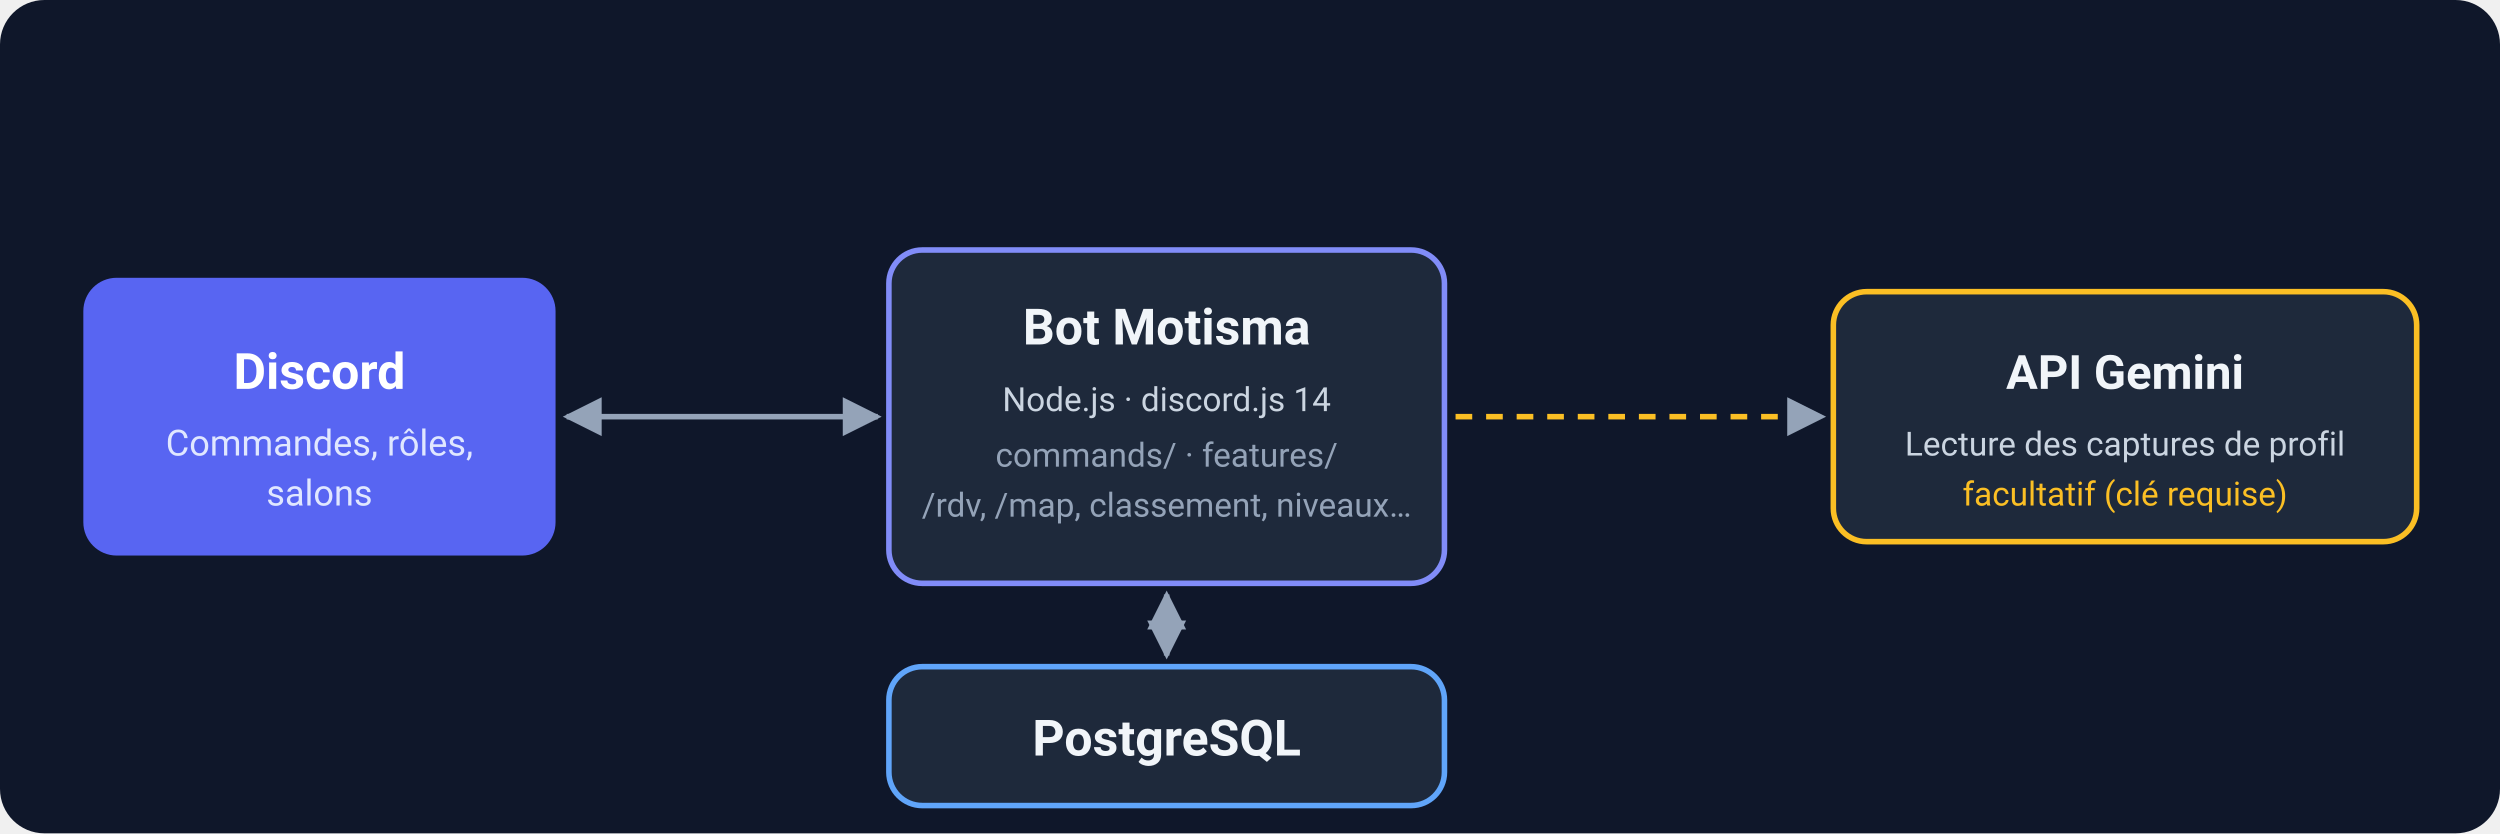
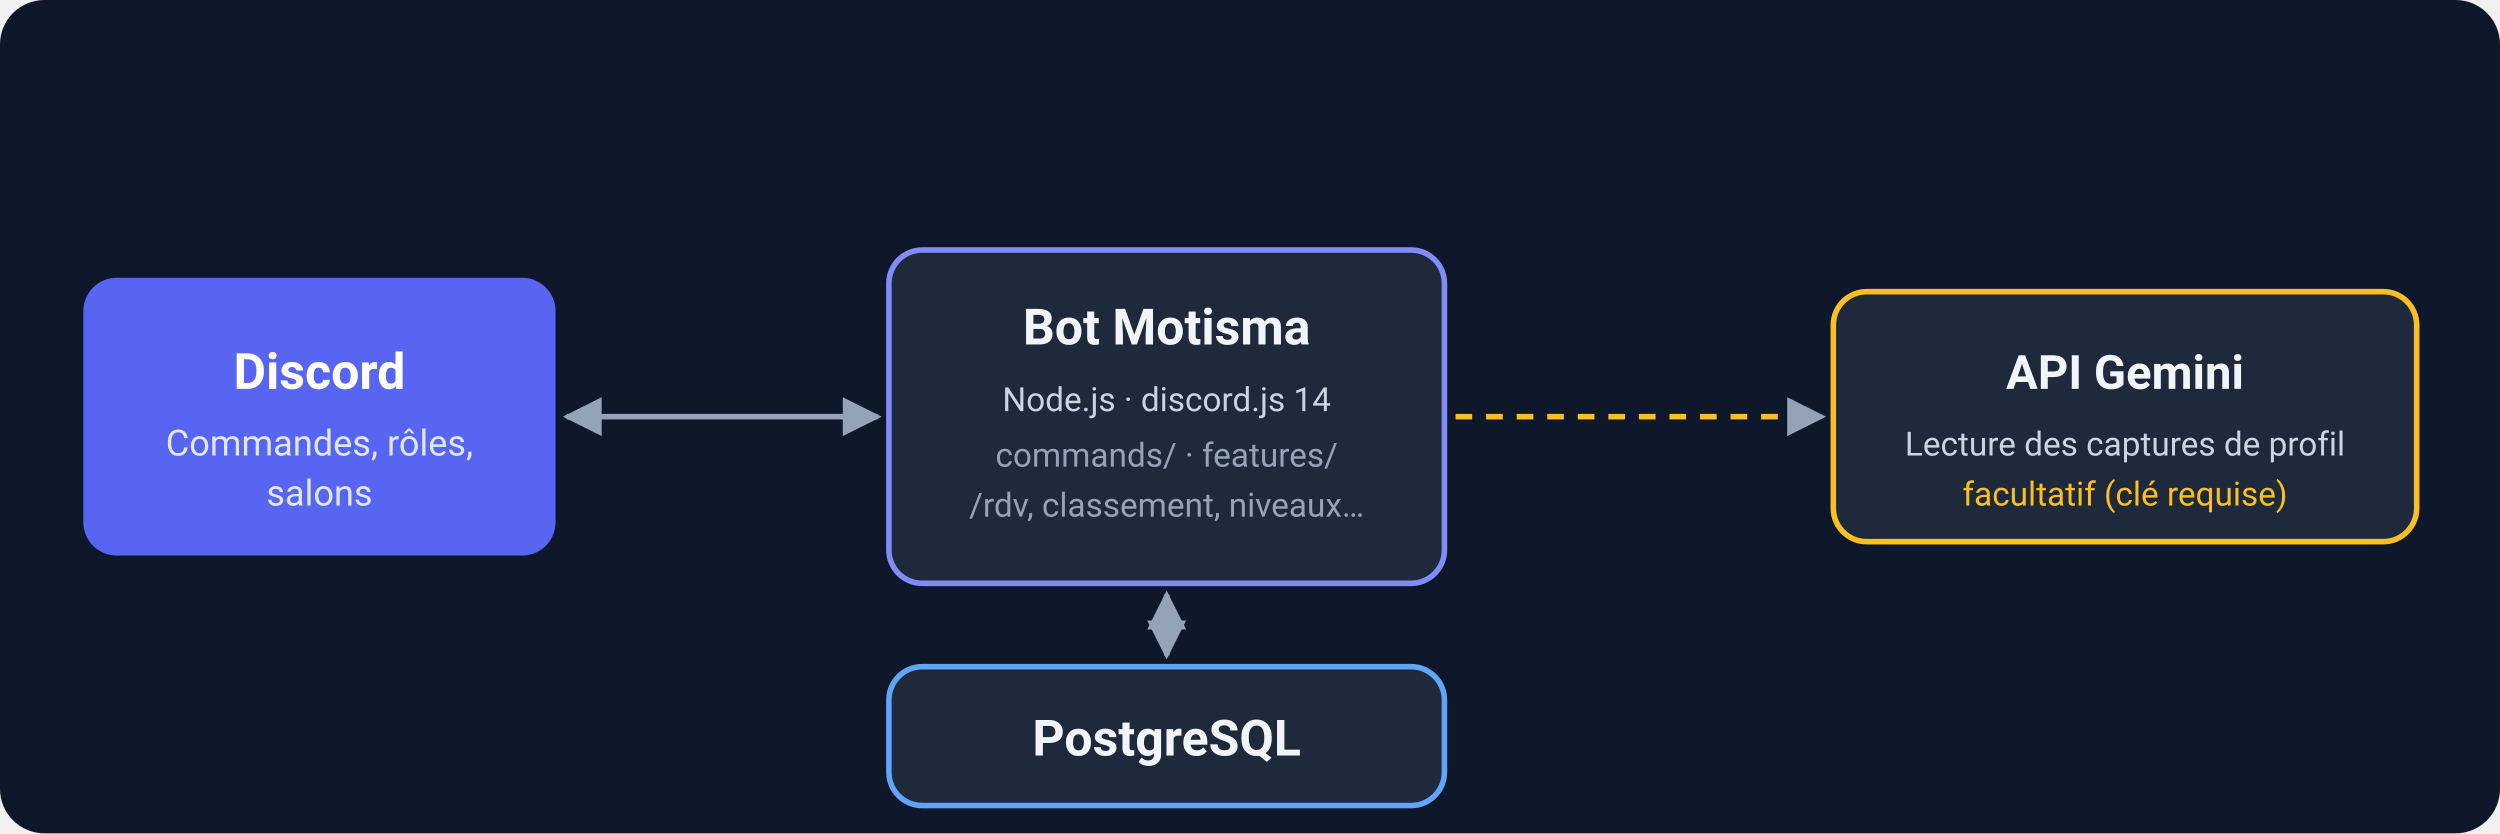
<svg xmlns="http://www.w3.org/2000/svg" viewBox="0 0 900 300" width="900" height="300" role="img" aria-labelledby="t d" font-family="system-ui, -apple-system, 'Segoe UI', Roboto, Helvetica, Arial, sans-serif">
  <defs>
    <marker id="a" viewBox="0 0 10 10" refX="9" refY="5" markerWidth="7" markerHeight="7" orient="auto-start-reverse">
      <path d="M0 0 L10 5 L0 10 z" fill="#94a3b8" />
    </marker>
  </defs>
  <rect width="900" height="300" rx="16" fill="#0f172a" />
  <rect x="30" y="100" width="170" height="100" rx="12" fill="#5865f2" />
  <text x="115" y="140" font-size="18" fill="#ffffff" text-anchor="middle" font-weight="700">Discord</text>
  <text x="115" y="164" font-size="13" fill="#e0e7ff" text-anchor="middle">Commandes, rôles,</text>
  <text x="115" y="182" font-size="13" fill="#e0e7ff" text-anchor="middle">salons</text>
  <rect x="320" y="90" width="200" height="120" rx="12" fill="#1e293b" stroke="#818cf8" stroke-width="2" />
  <text x="420" y="124" font-size="18" fill="#f1f5f9" text-anchor="middle" font-weight="700">Bot Motisma</text>
  <text x="420" y="148" font-size="12" fill="#cbd5e1" text-anchor="middle">Node.js · discord.js 14</text>
  <text x="420" y="168" font-size="12" fill="#94a3b8" text-anchor="middle">commands/ · features/</text>
-   <text x="420" y="186" font-size="12" fill="#94a3b8" text-anchor="middle">/rdv, /map, classement, niveaux…</text>
+   <text x="420" y="186" font-size="12" fill="#94a3b8" text-anchor="middle">/rdv, classement, niveaux…</text>
  <rect x="660" y="105" width="210" height="90" rx="12" fill="#1e293b" stroke="#fbbf24" stroke-width="2" />
  <text x="765" y="140" font-size="17" fill="#f1f5f9" text-anchor="middle" font-weight="700">API Gemini</text>
  <text x="765" y="164" font-size="12" fill="#cbd5e1" text-anchor="middle">Lecture des captures de profil</text>
  <text x="765" y="182" font-size="12" fill="#fbbf24" text-anchor="middle">facultatif (clé requise)</text>
  <rect x="320" y="240" width="200" height="50" rx="12" fill="#1e293b" stroke="#60a5fa" stroke-width="2" />
  <text x="420" y="272" font-size="18" fill="#f1f5f9" text-anchor="middle" font-weight="700">PostgreSQL</text>
  <line x1="204" y1="150" x2="316" y2="150" stroke="#94a3b8" stroke-width="2" marker-start="url(#a)" marker-end="url(#a)" />
  <line x1="420" y1="214" x2="420" y2="236" stroke="#94a3b8" stroke-width="2" marker-start="url(#a)" marker-end="url(#a)" />
  <line x1="524" y1="150" x2="656" y2="150" stroke="#fbbf24" stroke-width="2" stroke-dasharray="6 5" marker-end="url(#a)" />
</svg>
